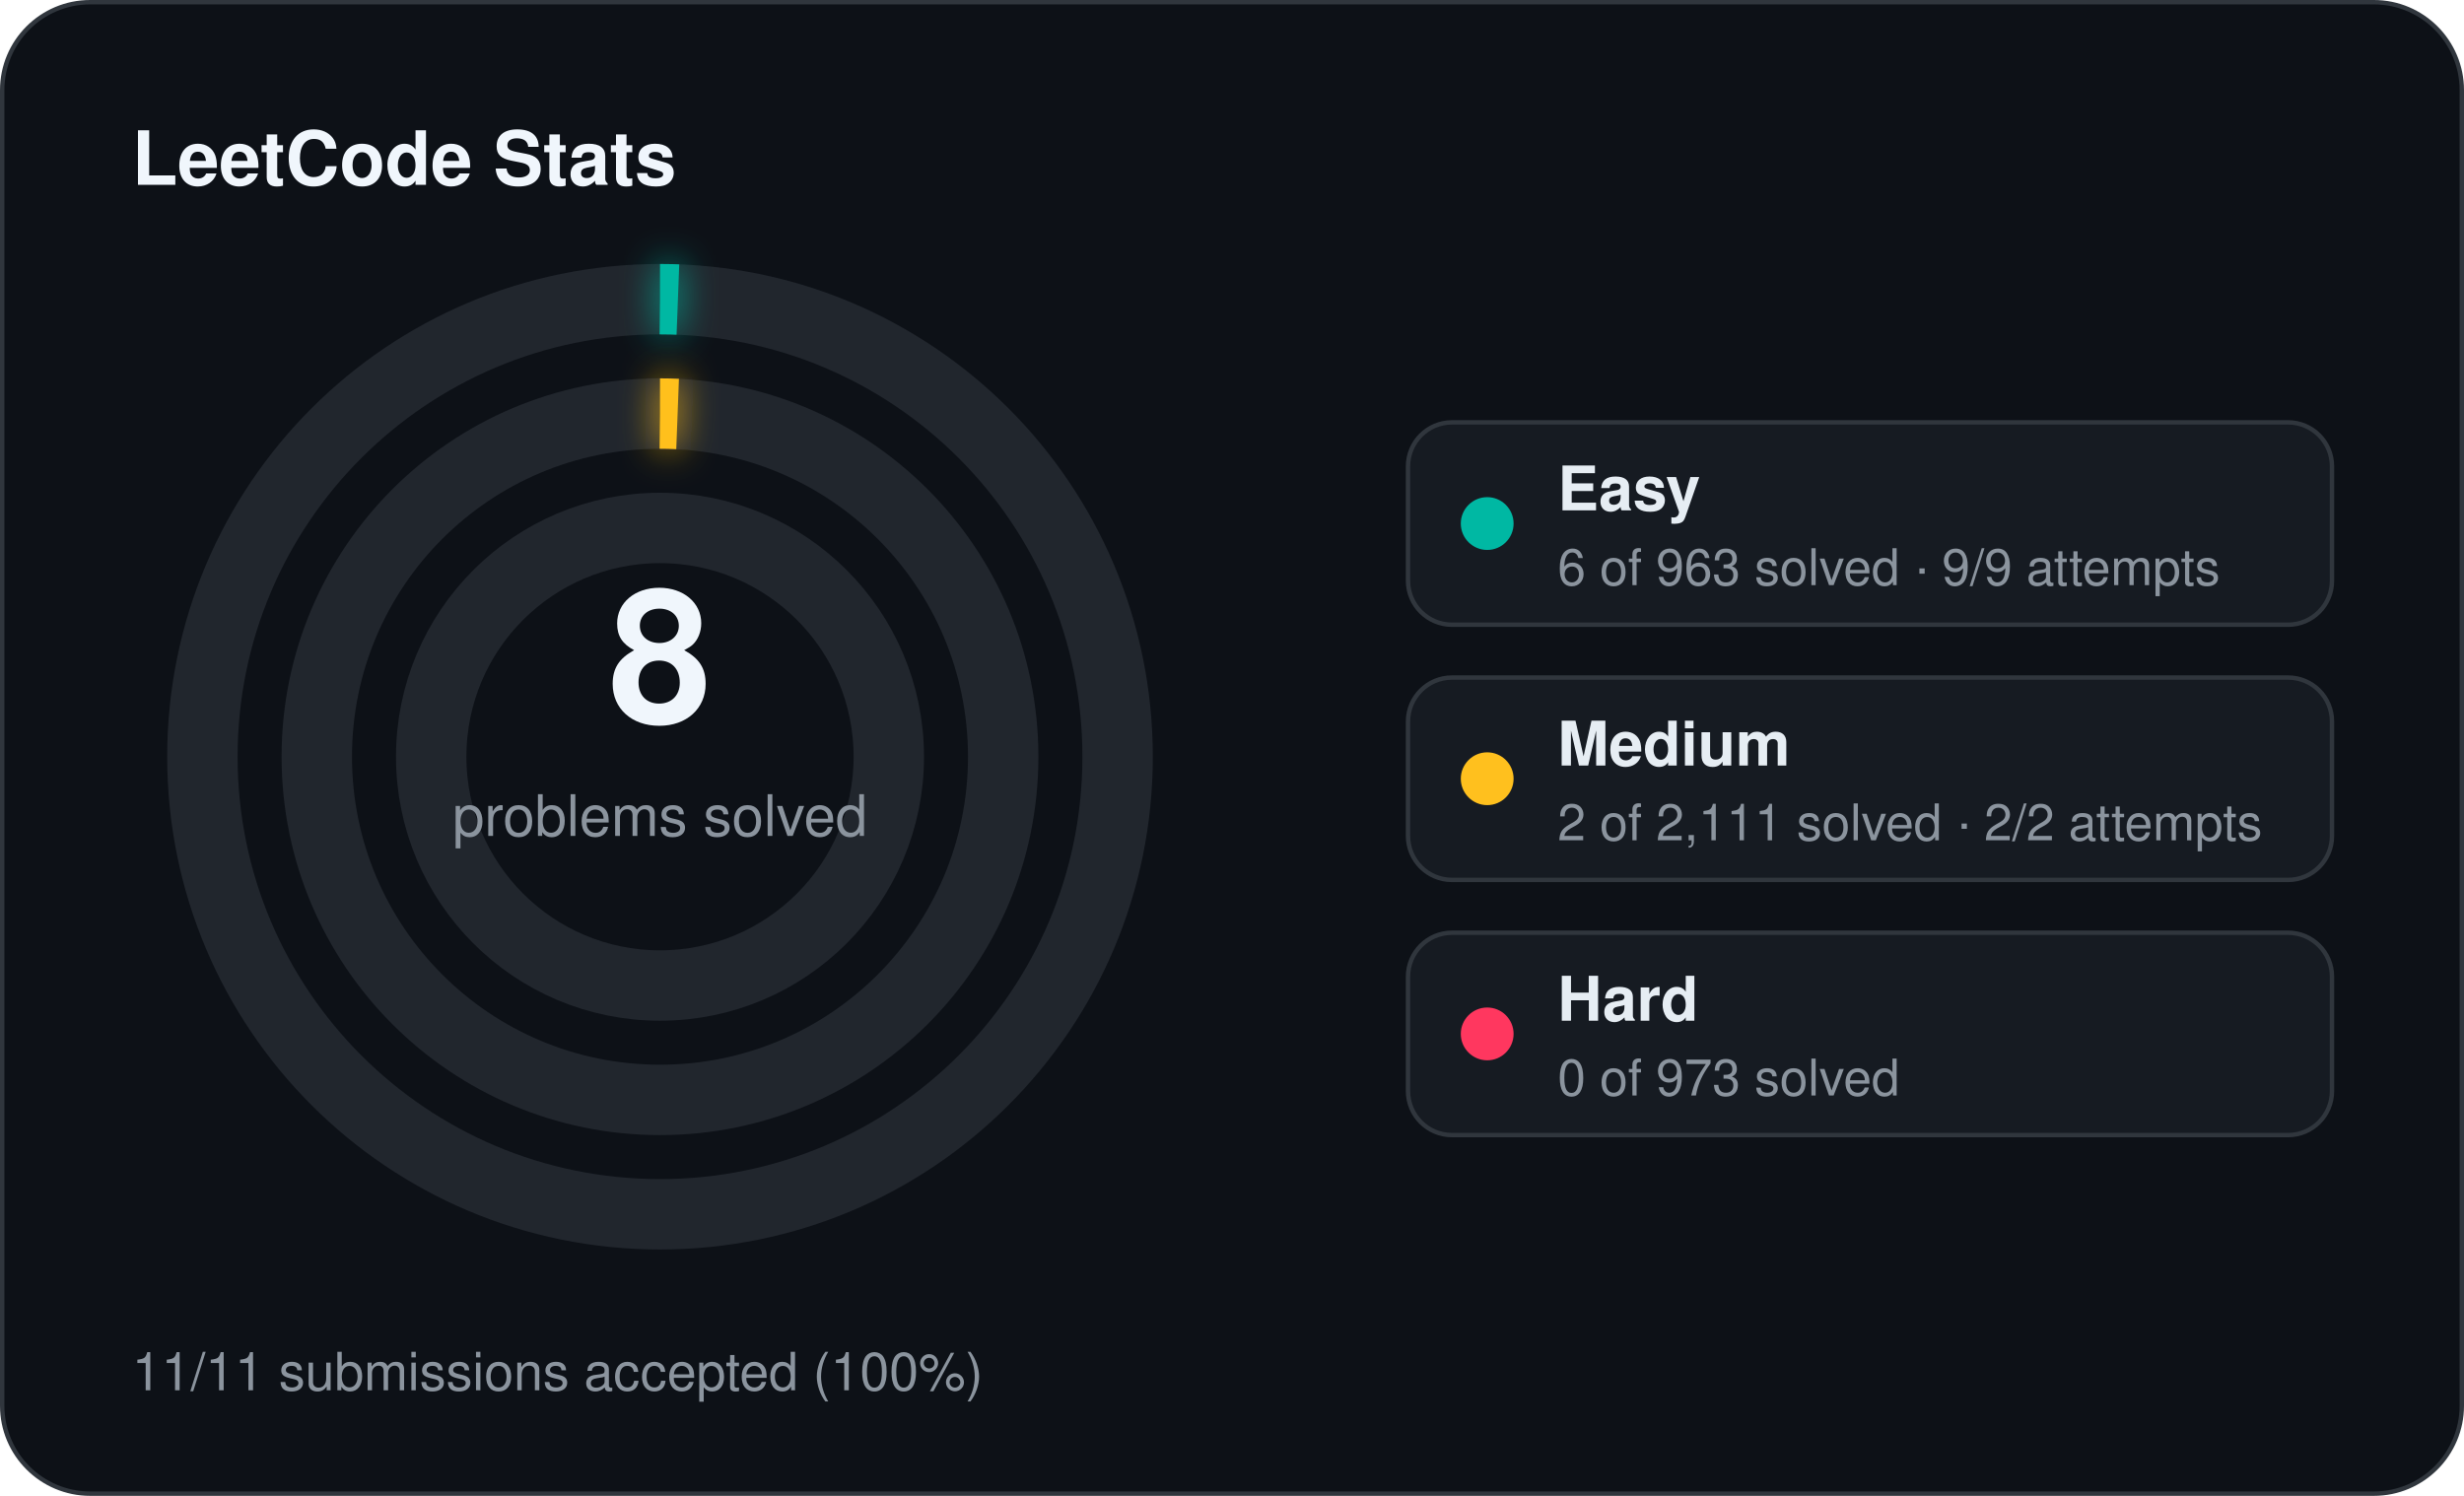
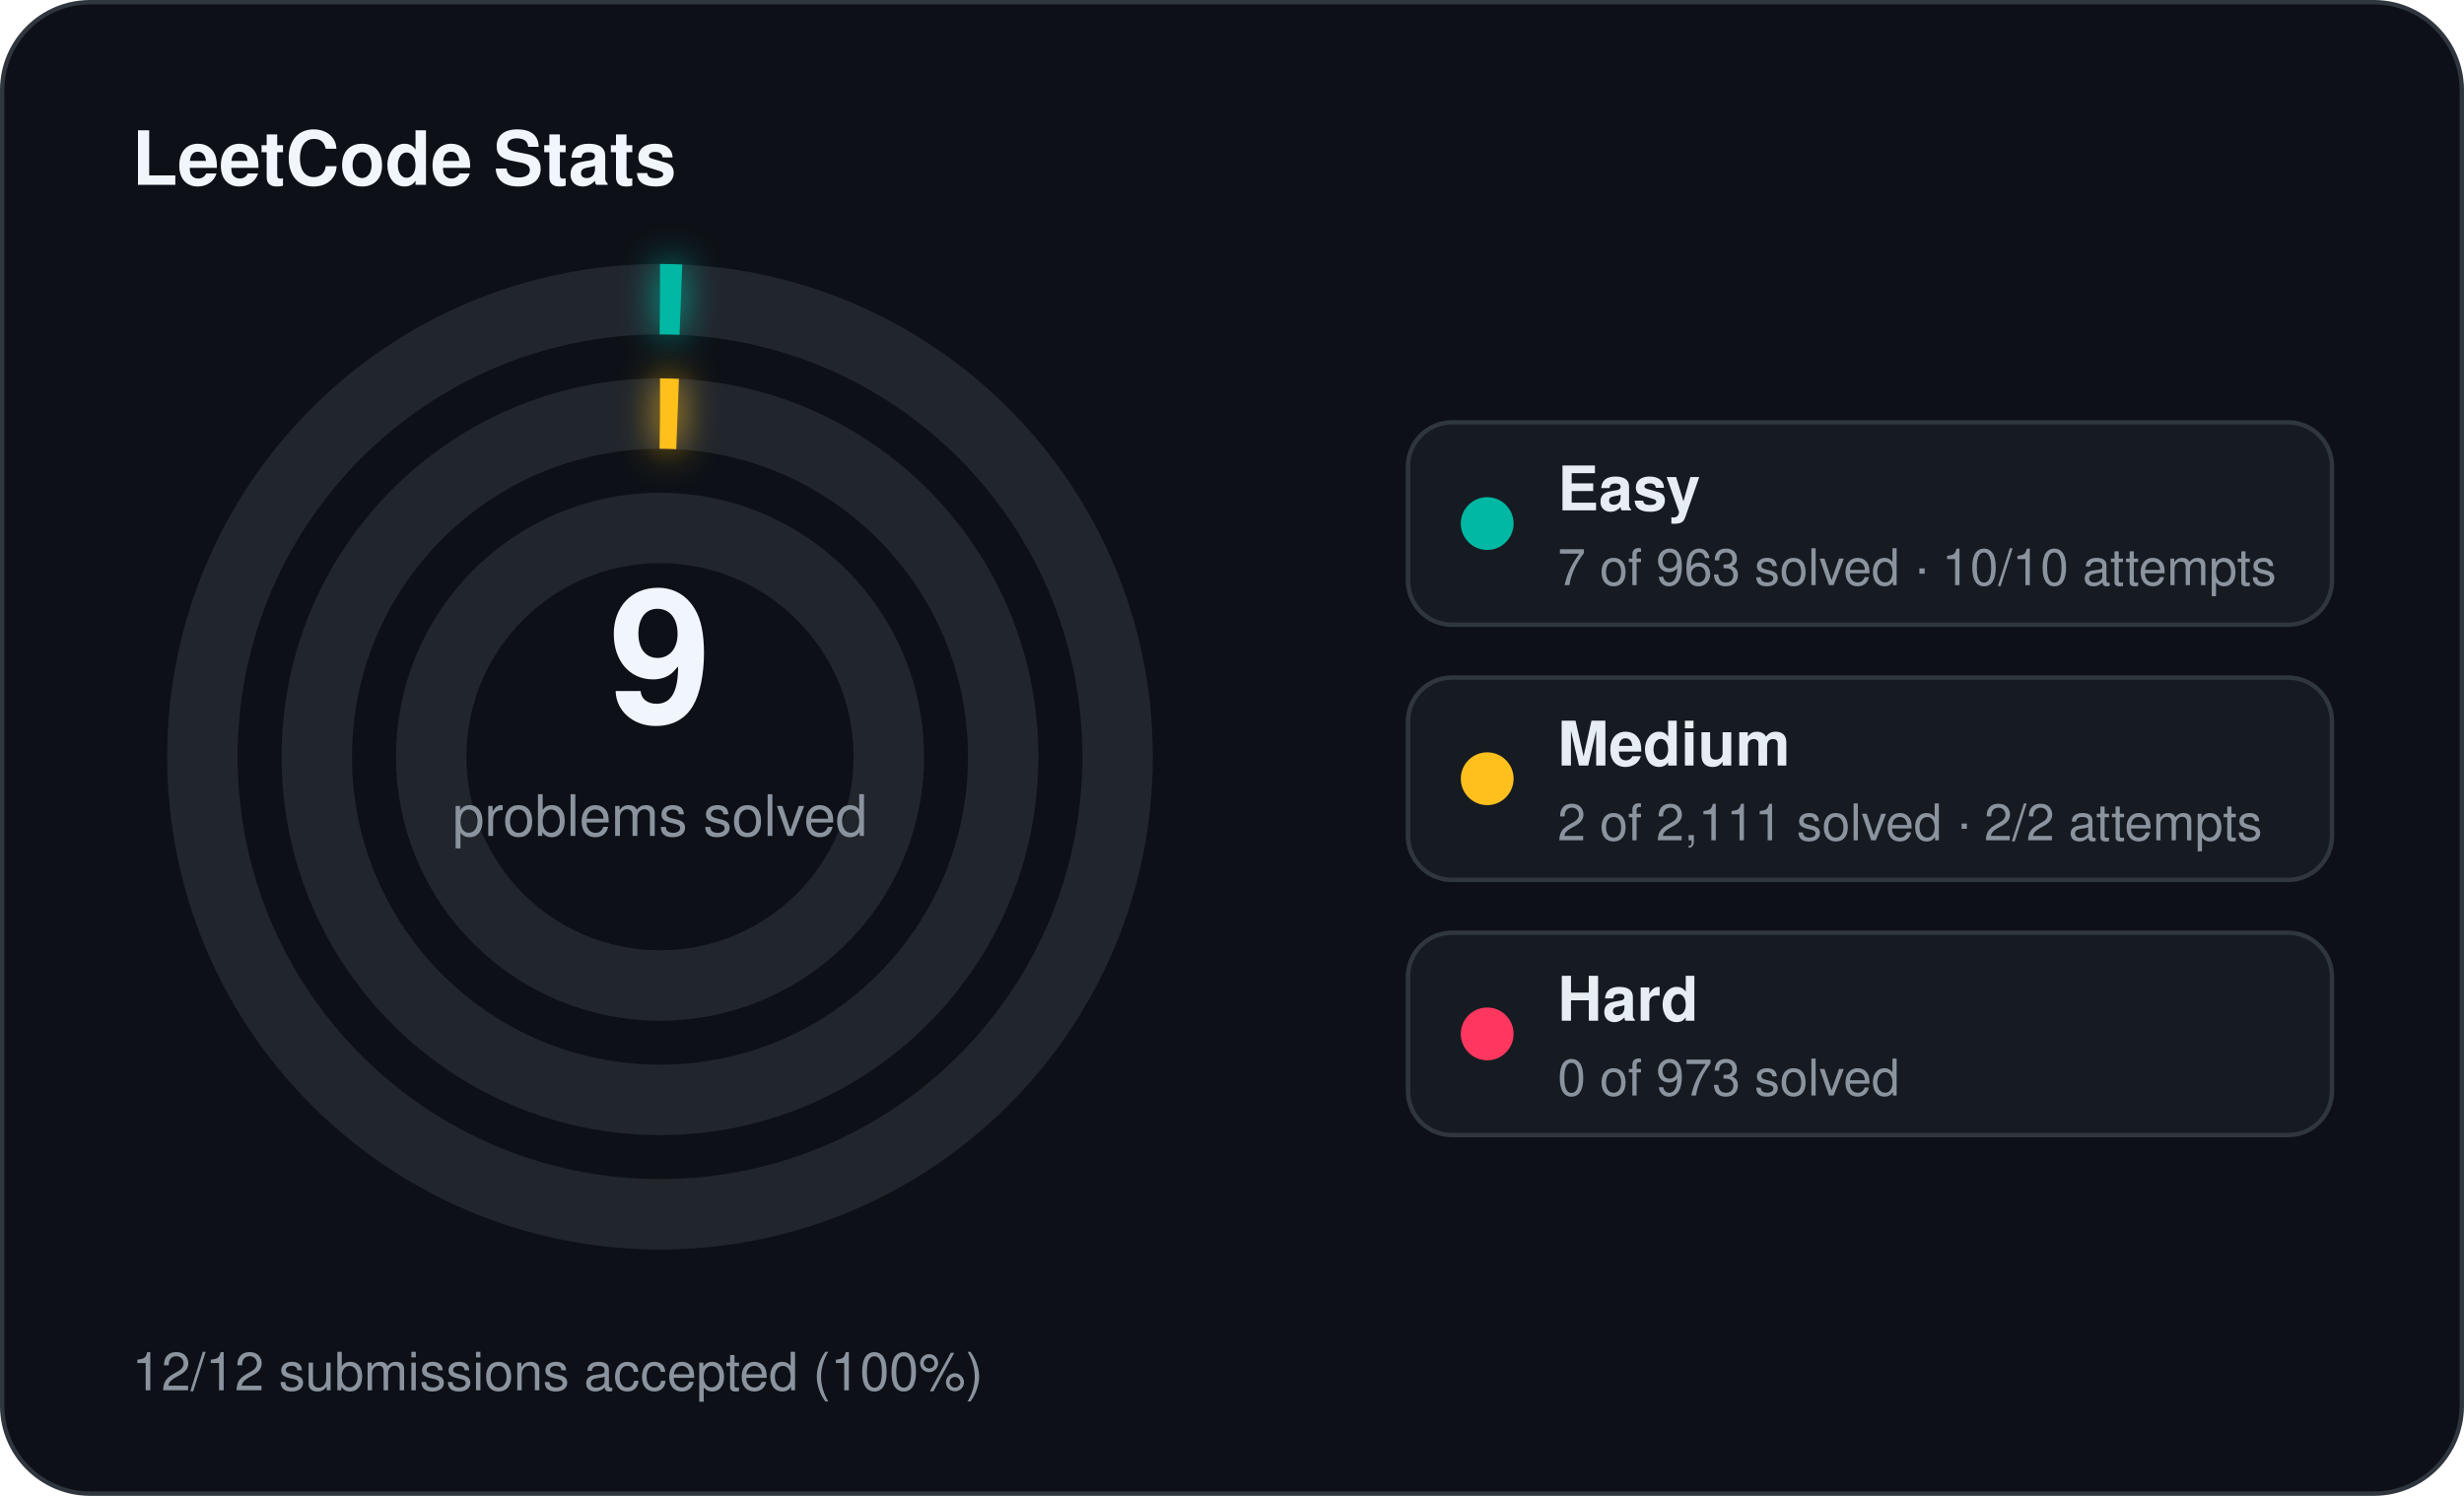
<svg xmlns="http://www.w3.org/2000/svg" width="560" height="340" viewBox="0 0 560 340">
  <defs>
    <filter id="stats-glow" x="-60%" y="-60%" width="220%" height="220%">
      <feGaussianBlur stdDeviation="4" result="blur" />
      <feMerge>
        <feMergeNode in="blur" />
        <feMergeNode in="SourceGraphic" />
      </feMerge>
    </filter>
  </defs>
  <rect x="0.5" y="0.5" width="559" height="339" rx="20" fill="#0d1117" stroke="#30363d" stroke-width="1" />
  <text x="30" y="42" fill="#f0f6fc" font-family="Segoe UI, Helvetica, Arial, sans-serif" font-size="17" font-weight="700">LeetCode Stats</text>
  <circle cx="150" cy="172" r="104" fill="none" stroke="#21262d" stroke-width="16" />
-   <circle cx="150" cy="172" r="104" fill="none" stroke="#00b8a3" stroke-width="16" stroke-linecap="butt" stroke-dasharray="4.07 653.45" transform="rotate(-90 150 172)" filter="url(#stats-glow)" />
+   <circle cx="150" cy="172" r="104" fill="none" stroke="#00b8a3" stroke-width="16" stroke-linecap="butt" stroke-dasharray="4.75 653.45" transform="rotate(-90 150 172)" filter="url(#stats-glow)" />
  <circle cx="150" cy="172" r="78" fill="none" stroke="#21262d" stroke-width="16" />
  <circle cx="150" cy="172" r="78" fill="none" stroke="#ffc01e" stroke-width="16" stroke-linecap="butt" stroke-dasharray="4.00 490.09" transform="rotate(-90 150 172)" filter="url(#stats-glow)" />
  <circle cx="150" cy="172" r="52" fill="none" stroke="#21262d" stroke-width="16" />
-   <text x="150" y="164" text-anchor="middle" fill="#f0f6fc" font-family="Segoe UI, Helvetica, Arial, sans-serif" font-size="42" font-weight="700">8</text>
+   <text x="150" y="164" text-anchor="middle" fill="#f0f6fc" font-family="Segoe UI, Helvetica, Arial, sans-serif" font-size="42" font-weight="700">9</text>
  <text x="150" y="190" text-anchor="middle" fill="#8b949e" font-family="Segoe UI, Helvetica, Arial, sans-serif" font-size="13">problems solved</text>
  <rect x="320" y="96" width="210" height="46" rx="10" fill="#161b22" stroke="#30363d" stroke-width="1" />
  <circle cx="338" cy="119" r="6" fill="#00b8a3" />
  <text x="354" y="116" fill="#e6edf3" font-family="Segoe UI, Helvetica, Arial, sans-serif" font-size="14" font-weight="600">Easy</text>
-   <text x="354" y="133" fill="#8b949e" font-family="Segoe UI, Helvetica, Arial, sans-serif" font-size="11.5">6 of 963 solved · 9/9 attempts</text>
+   <text x="354" y="133" fill="#8b949e" font-family="Segoe UI, Helvetica, Arial, sans-serif" font-size="11.5">7 of 963 solved · 10/10 attempts</text>
  <rect x="320" y="154" width="210" height="46" rx="10" fill="#161b22" stroke="#30363d" stroke-width="1" />
  <circle cx="338" cy="177" r="6" fill="#ffc01e" />
  <text x="354" y="174" fill="#e6edf3" font-family="Segoe UI, Helvetica, Arial, sans-serif" font-size="14" font-weight="600">Medium</text>
  <text x="354" y="191" fill="#8b949e" font-family="Segoe UI, Helvetica, Arial, sans-serif" font-size="11.5">2 of 2,111 solved · 2/2 attempts</text>
  <rect x="320" y="212" width="210" height="46" rx="10" fill="#161b22" stroke="#30363d" stroke-width="1" />
  <circle cx="338" cy="235" r="6" fill="#ff375f" />
  <text x="354" y="232" fill="#e6edf3" font-family="Segoe UI, Helvetica, Arial, sans-serif" font-size="14" font-weight="600">Hard</text>
  <text x="354" y="249" fill="#8b949e" font-family="Segoe UI, Helvetica, Arial, sans-serif" font-size="11.5">0 of 973 solved</text>
-   <text x="30" y="316" fill="#8b949e" font-family="Segoe UI, Helvetica, Arial, sans-serif" font-size="12">11/11 submissions accepted (100%)</text>
+   <text x="30" y="316" fill="#8b949e" font-family="Segoe UI, Helvetica, Arial, sans-serif" font-size="12">12/12 submissions accepted (100%)</text>
</svg>
